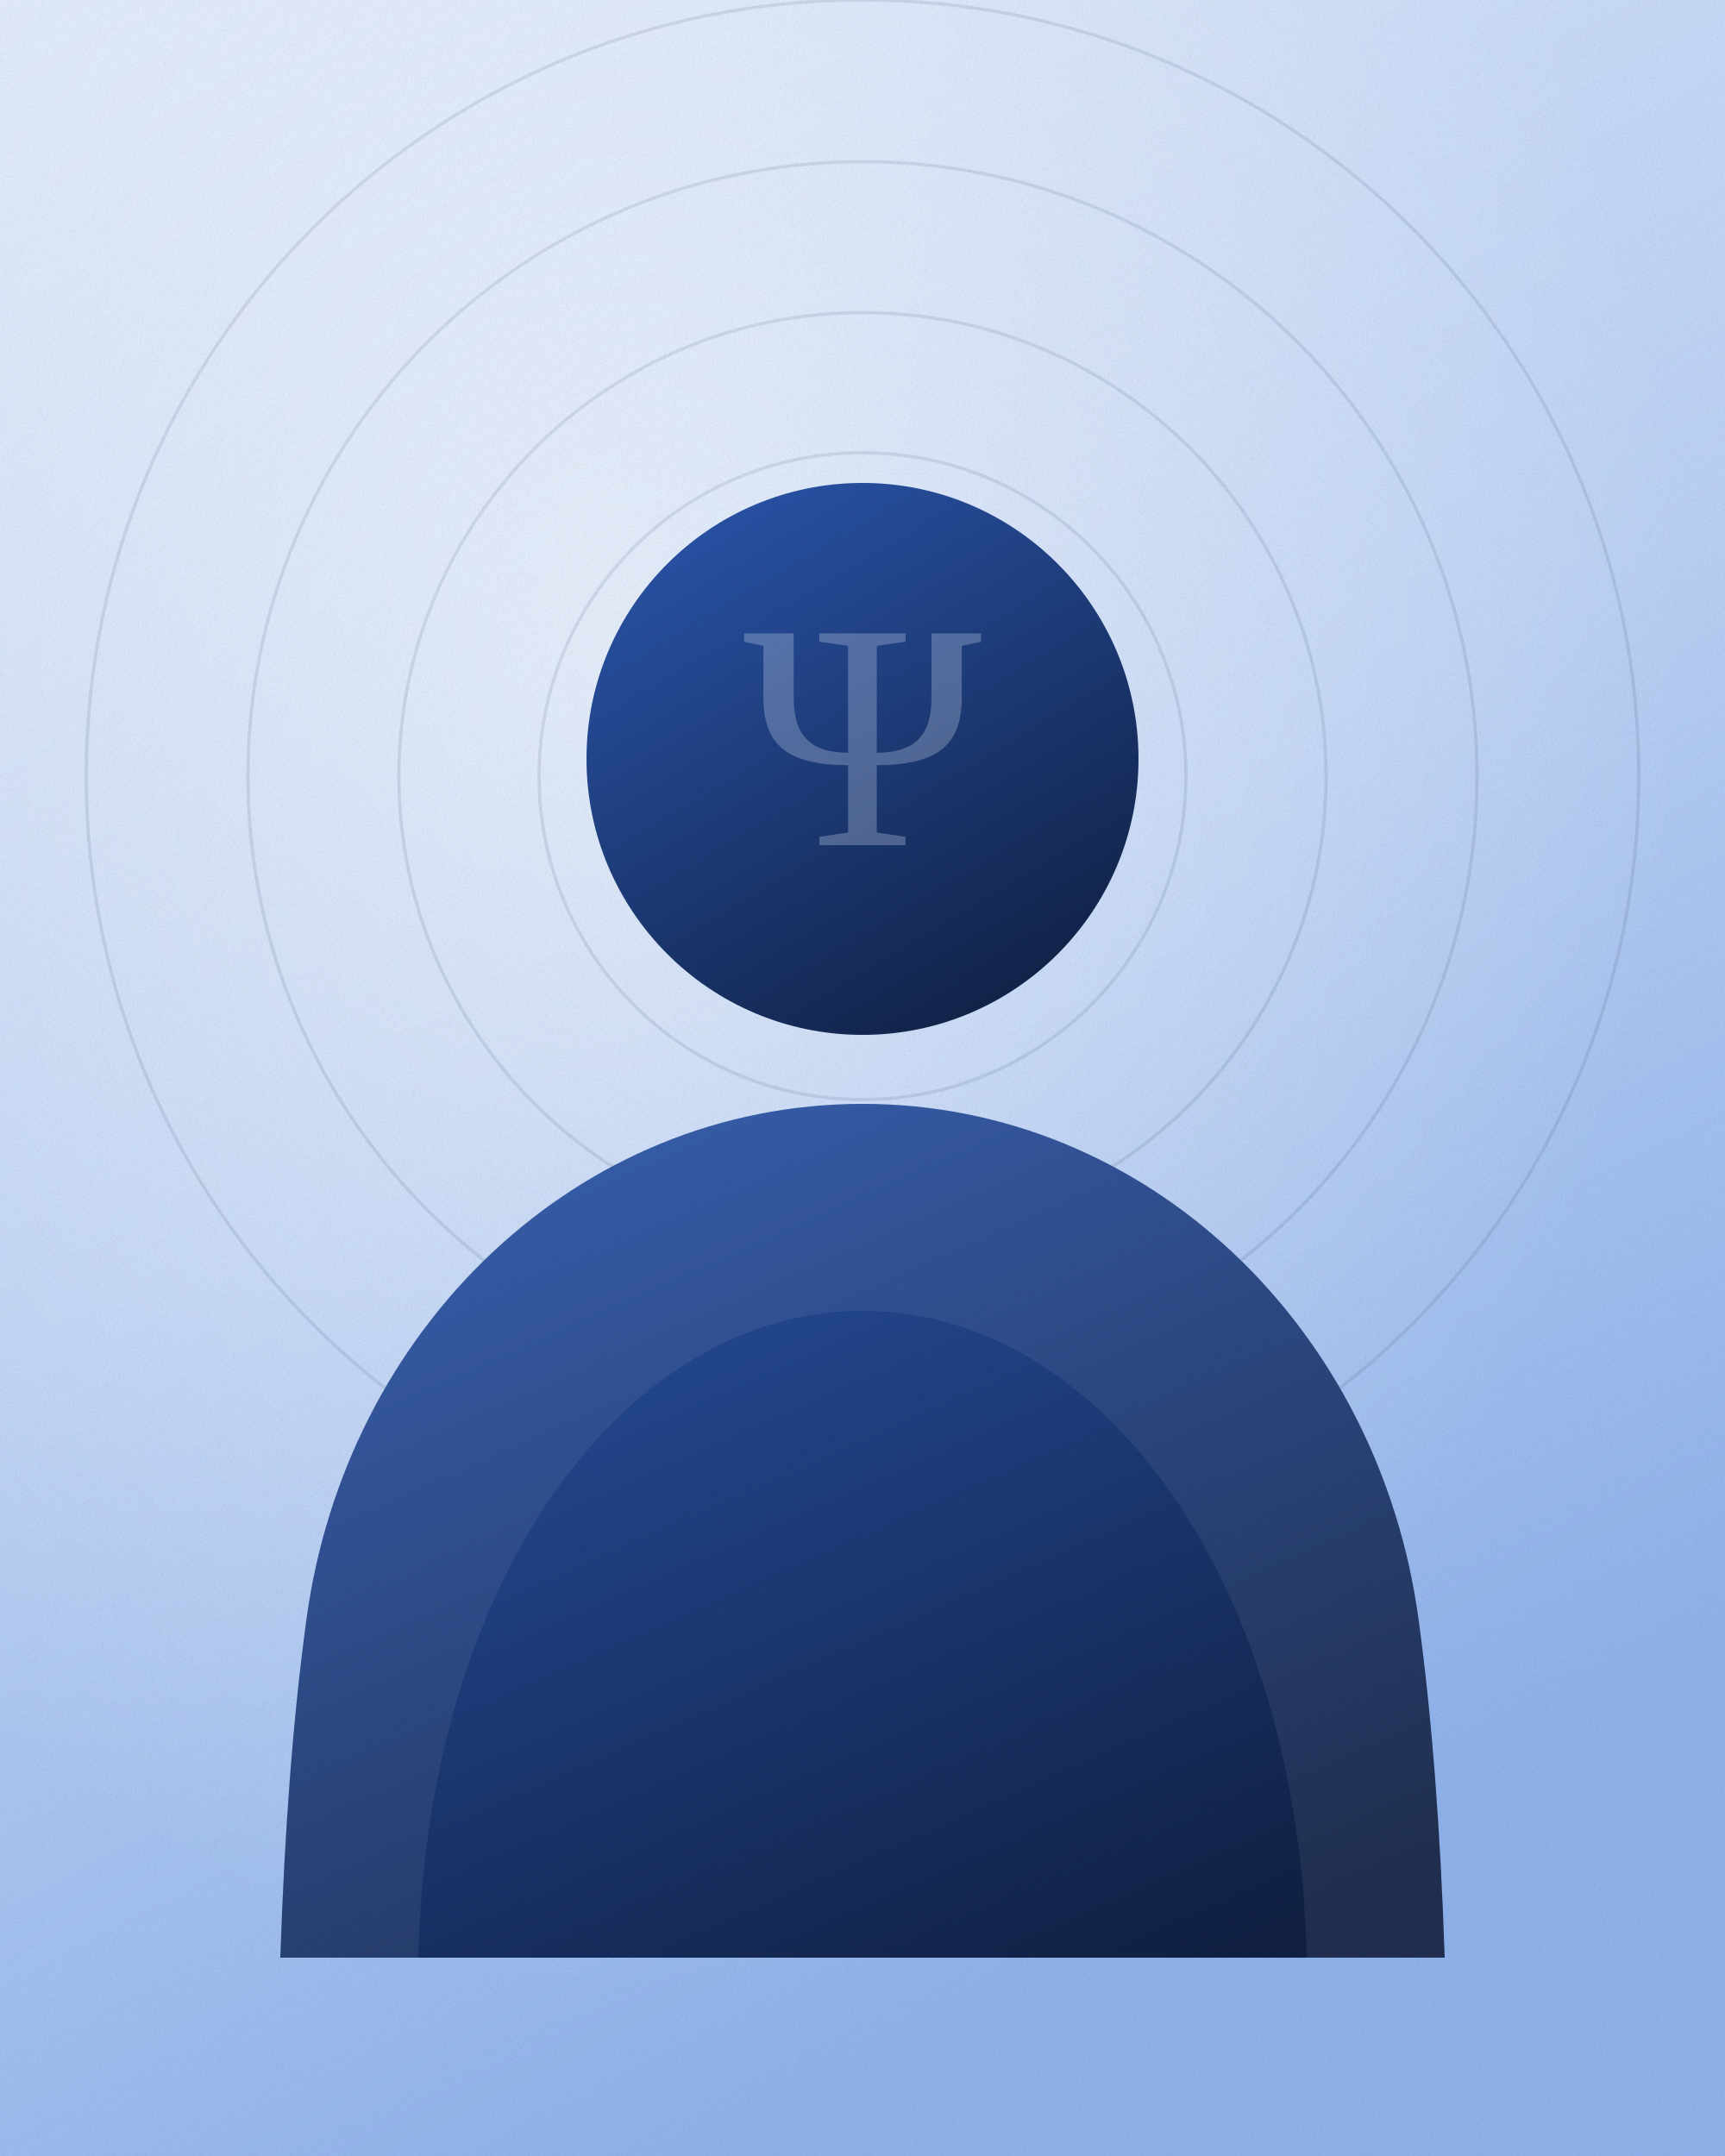
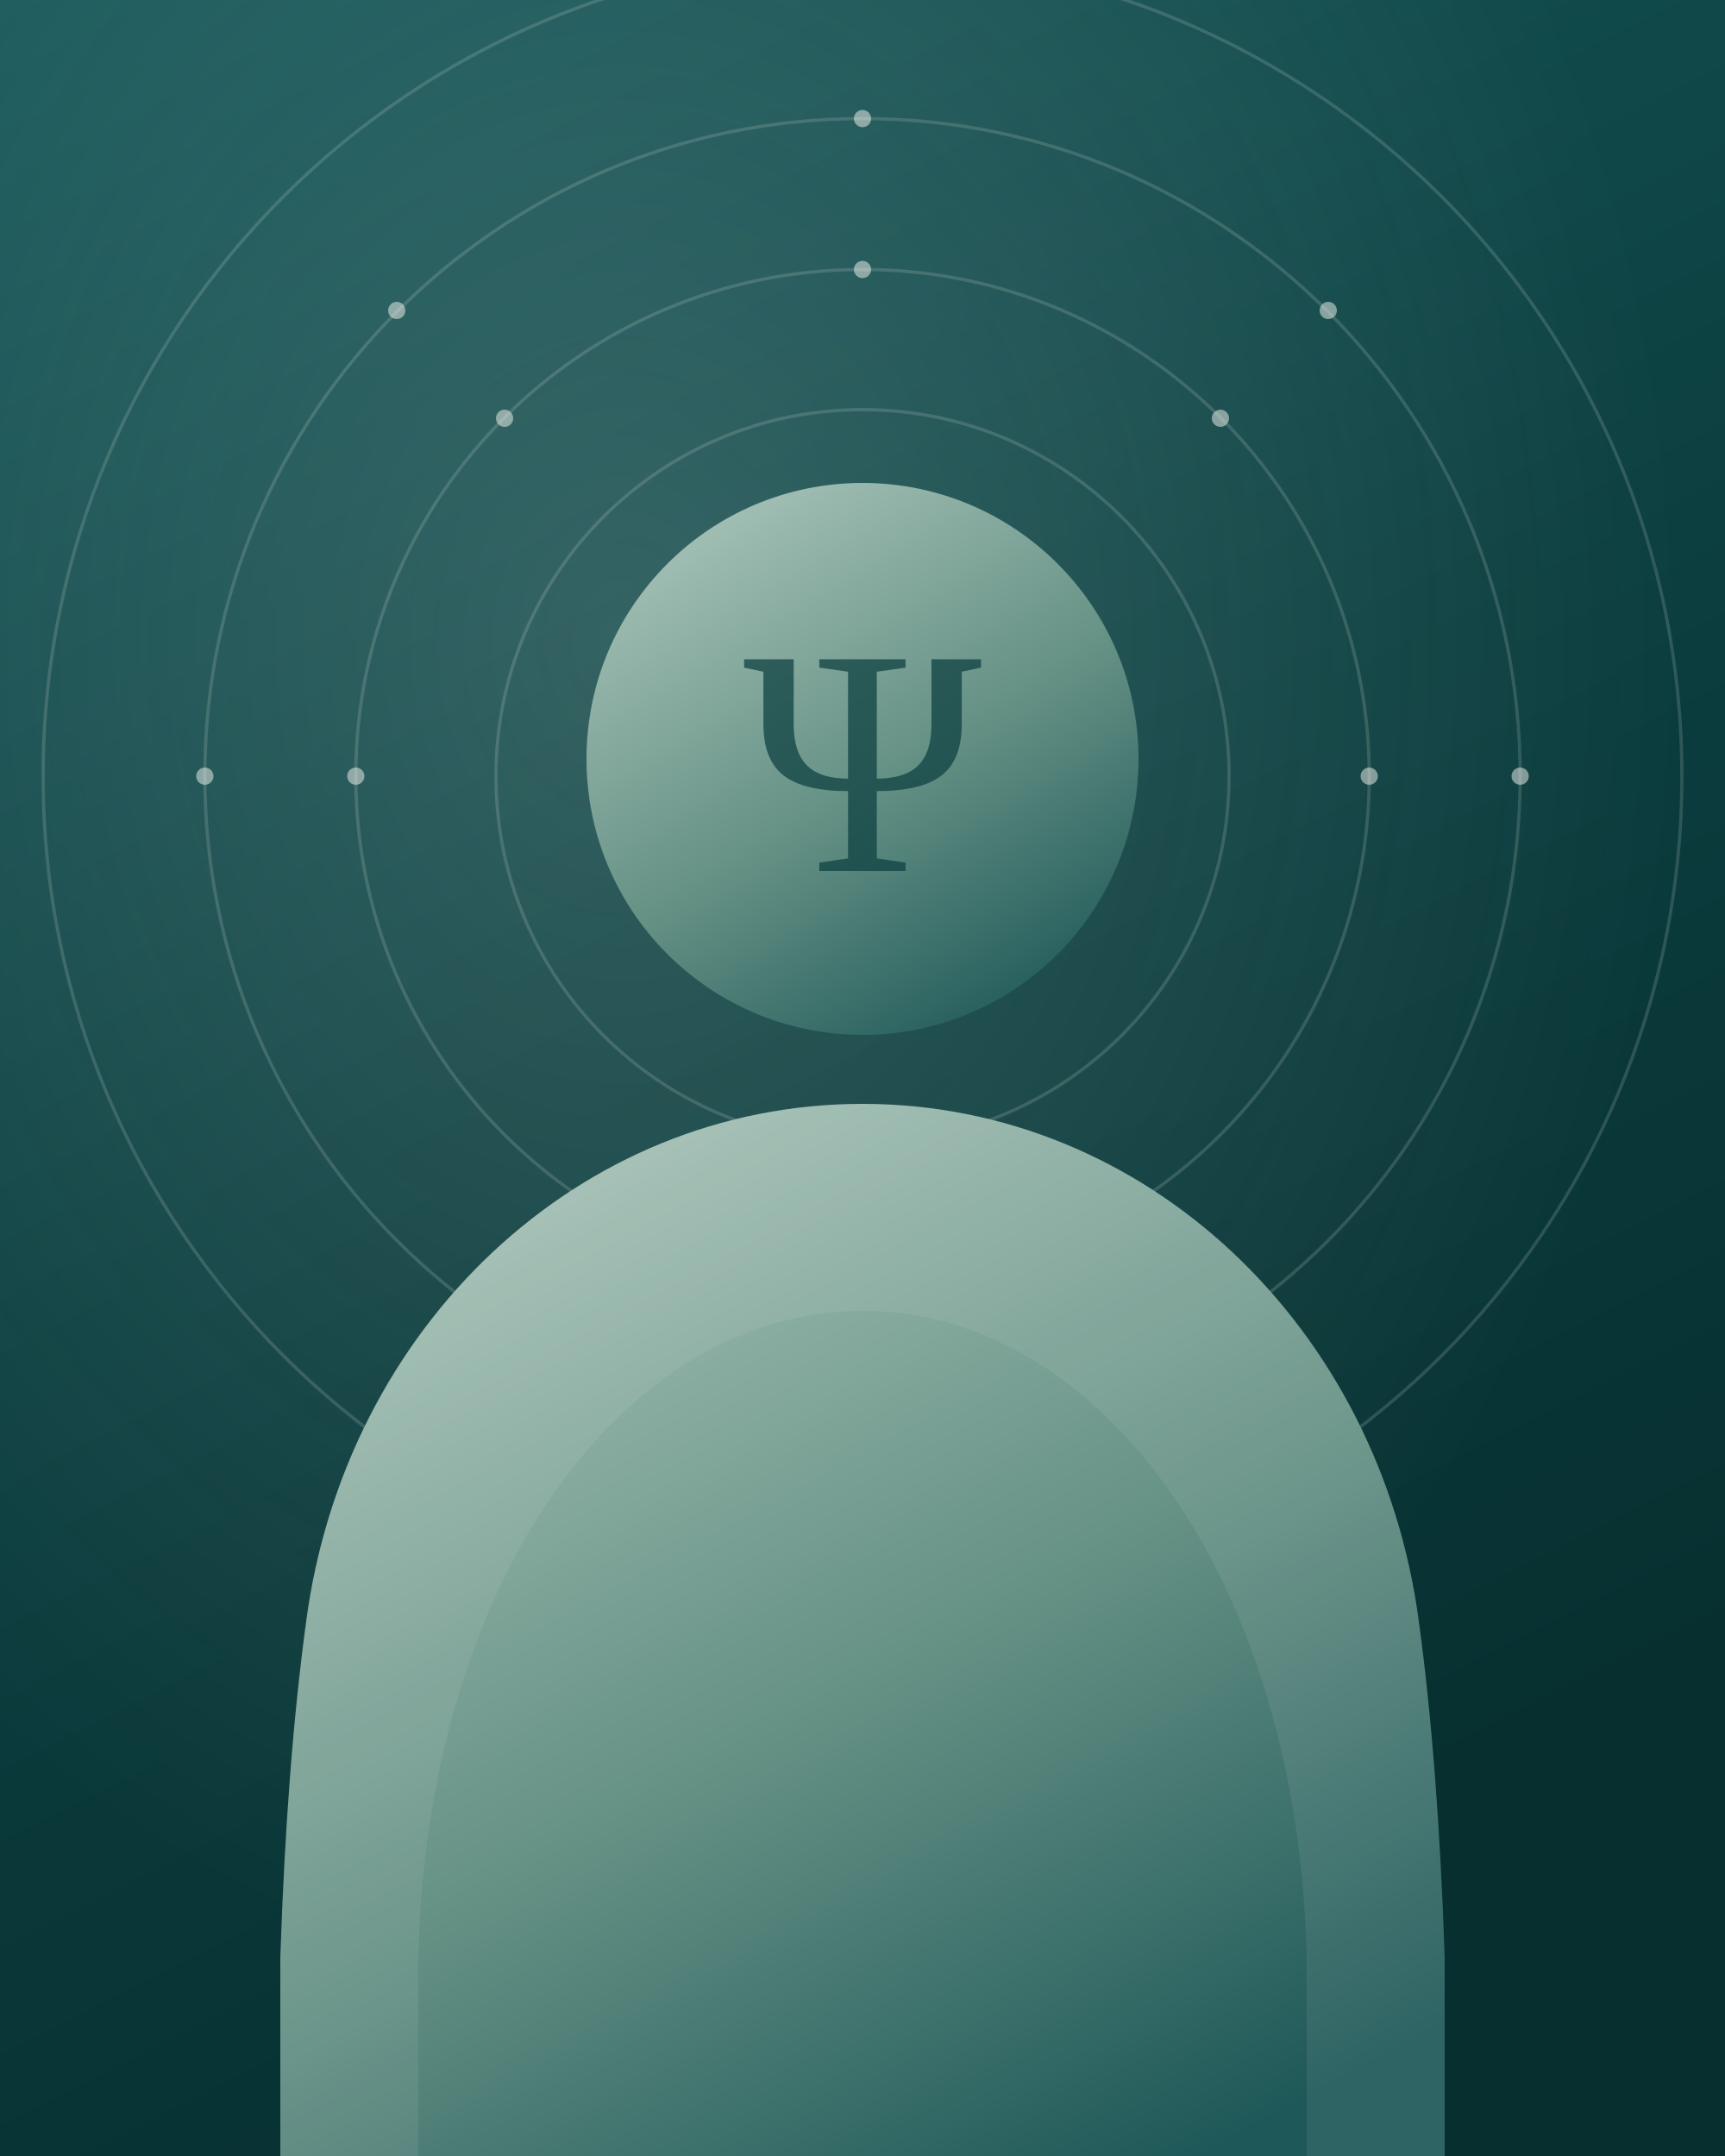
<svg xmlns="http://www.w3.org/2000/svg" viewBox="0 0 800 1000" width="800" height="1000" role="img" aria-label="Ilustrație abstractă — portret substituent">
  <defs>
    <linearGradient id="bg" x1="0" y1="0" x2="0.4" y2="1">
-       <stop offset="0" stop-color="#DEE9FB" />
-       <stop offset="0.55" stop-color="#BBD1F5" />
-       <stop offset="1" stop-color="#8FB2EC" />
+       <stop offset="0" stop-color="#17585A" />
+       <stop offset="0.55" stop-color="#0C3F40" />
+       <stop offset="1" stop-color="#072F30" />
    </linearGradient>
    <linearGradient id="fig" x1="0.2" y1="0" x2="0.8" y2="1">
-       <stop offset="0" stop-color="#2A55AB" />
-       <stop offset="1" stop-color="#102043" />
+       <stop offset="0" stop-color="#A9C4B9" />
+       <stop offset="0.55" stop-color="#649084" />
+       <stop offset="1" stop-color="#1E5858" />
    </linearGradient>
    <radialGradient id="glow" cx="0.36" cy="0.3" r="0.62">
-       <stop offset="0" stop-color="#FFFFFF" stop-opacity="0.55" />
-       <stop offset="1" stop-color="#FFFFFF" stop-opacity="0" />
+       <stop offset="0" stop-color="#F6F6F0" stop-opacity="0.16" />
+       <stop offset="1" stop-color="#F6F6F0" stop-opacity="0" />
    </radialGradient>
-     <filter id="grain">
-       <feTurbulence type="fractalNoise" baseFrequency="0.9" numOctaves="3" stitchTiles="stitch" />
-       <feColorMatrix type="saturate" values="0" />
-     </filter>
    <clipPath id="clip">
      <rect width="800" height="1000" />
    </clipPath>
  </defs>
  <g clip-path="url(#clip)">
    <rect width="800" height="1000" fill="url(#bg)" />
    <rect width="800" height="1000" fill="url(#glow)" />
-     <g fill="none" stroke="#102043" stroke-opacity="0.10" stroke-width="1.5">
-       <circle cx="400" cy="360" r="150" />
-       <circle cx="400" cy="360" r="215" />
-       <circle cx="400" cy="360" r="285" />
-       <circle cx="400" cy="360" r="360" />
+     <g fill="none" stroke="#F6F6F0" stroke-opacity="0.15" stroke-width="1.5">
+       <circle cx="400" cy="360" r="170" />
+       <circle cx="400" cy="360" r="235" />
+       <circle cx="400" cy="360" r="305" />
+       <circle cx="400" cy="360" r="380" />
+     </g>
+     <g fill="#F6F6F0" fill-opacity="0.5">
+       <circle cx="400" cy="125" r="4" />
+       <circle cx="400" cy="55" r="4" />
+       <circle cx="165" cy="360" r="4" />
+       <circle cx="635" cy="360" r="4" />
+       <circle cx="95" cy="360" r="4" />
+       <circle cx="705" cy="360" r="4" />
+       <circle cx="184" cy="144" r="4" />
+       <circle cx="616" cy="144" r="4" />
+       <circle cx="234" cy="194" r="4" />
+       <circle cx="566" cy="194" r="4" />
    </g>
    <g fill="url(#fig)">
      <circle cx="400" cy="352" r="128" />
-       <path d="M400 512c132 0 240 104 258 240 6 44 10 96 12 156H130c2-60 6-112 12-156 18-136 126-240 258-240Z" />
+       <path d="M400 512c132 0 240 104 258 240 6 44 10 96 12 156v92H130v-92c2-60 6-112 12-156 18-136 126-240 258-240Z" />
    </g>
-     <path d="M400 512c132 0 240 104 258 240 6 44 10 96 12 156h-64c-4-176-96-300-206-300s-202 124-206 300h-64c2-60 6-112 12-156 18-136 126-240 258-240Z" fill="#FFFFFF" fill-opacity="0.07" />
-     <text x="400" y="392" font-family="Georgia, 'Times New Roman', serif" font-size="150" fill="#DEE9FB" fill-opacity="0.28" text-anchor="middle">Ψ</text>
-     <rect width="800" height="1000" filter="url(#grain)" opacity="0.16" style="mix-blend-mode:multiply" />
+     <path d="M400 512c132 0 240 104 258 240 6 44 10 96 12 156v92h-64v-92c-4-176-96-300-206-300s-202 124-206 300v92h-64v-92c2-60 6-112 12-156 18-136 126-240 258-240Z" fill="#F6F6F0" fill-opacity="0.08" />
+     <text x="400" y="404" font-family="Georgia, 'Times New Roman', serif" font-size="150" fill="#0C3F40" fill-opacity="0.72" text-anchor="middle">Ψ</text>
  </g>
</svg>
